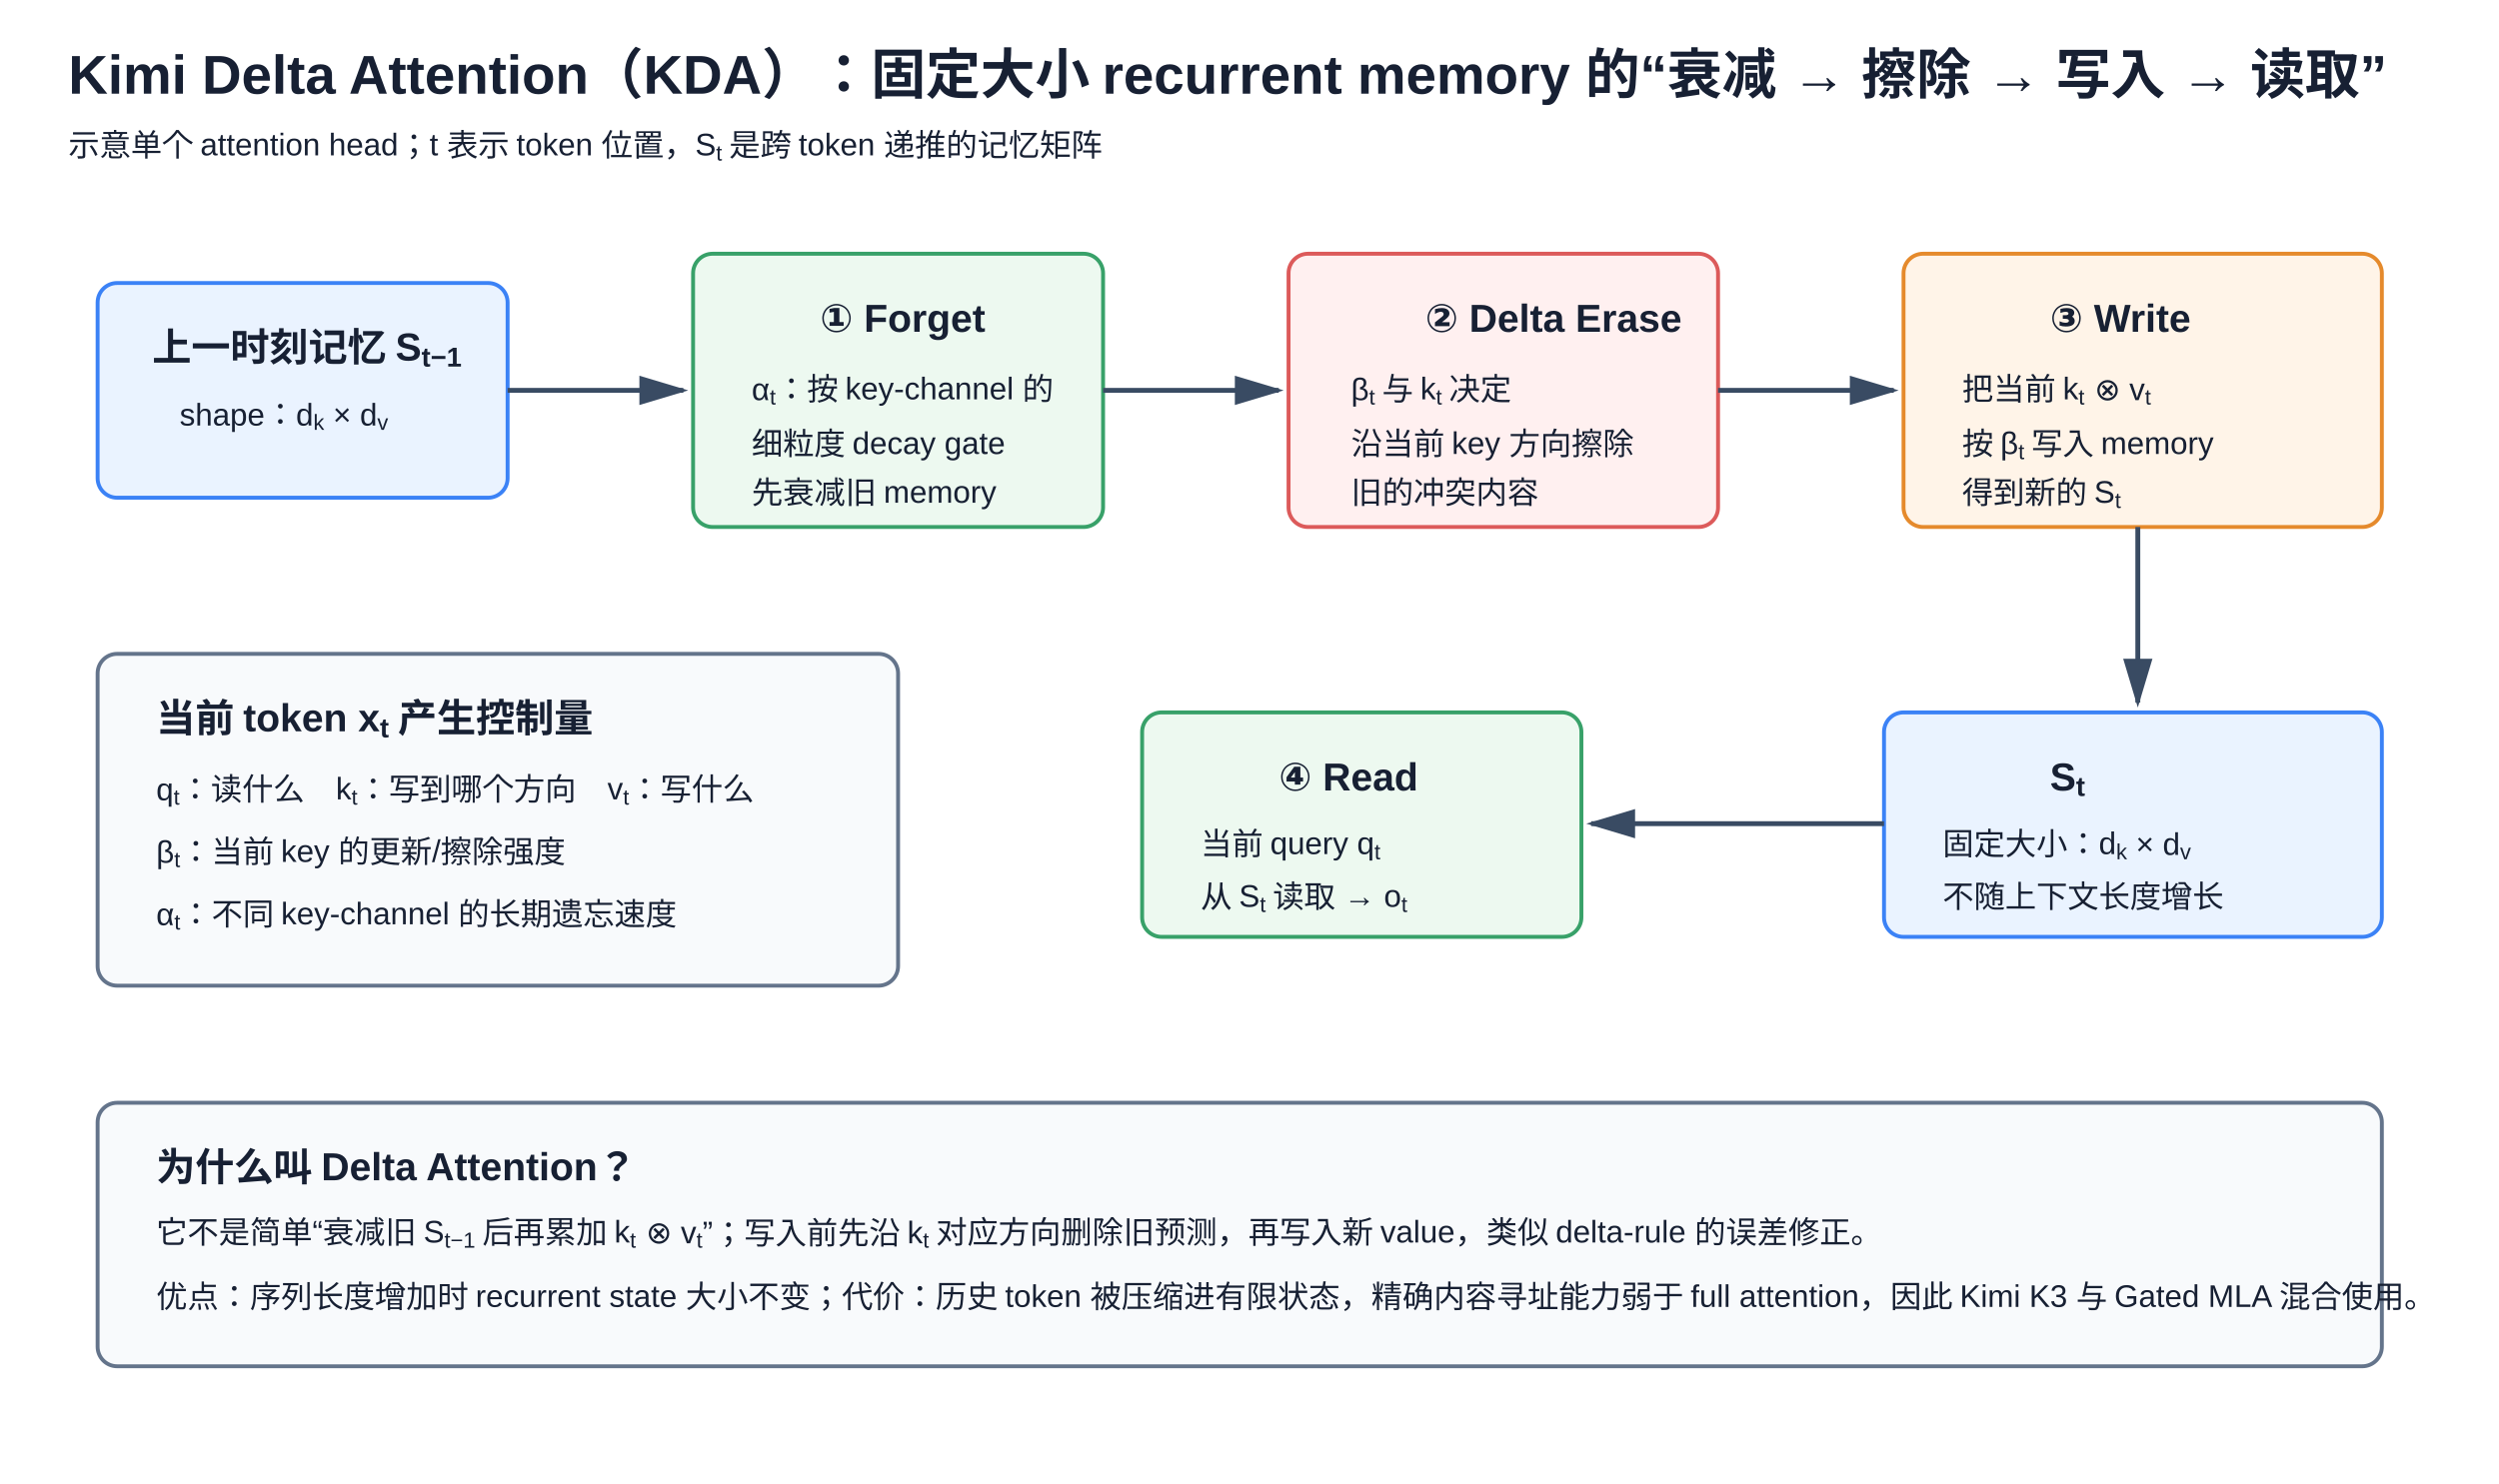
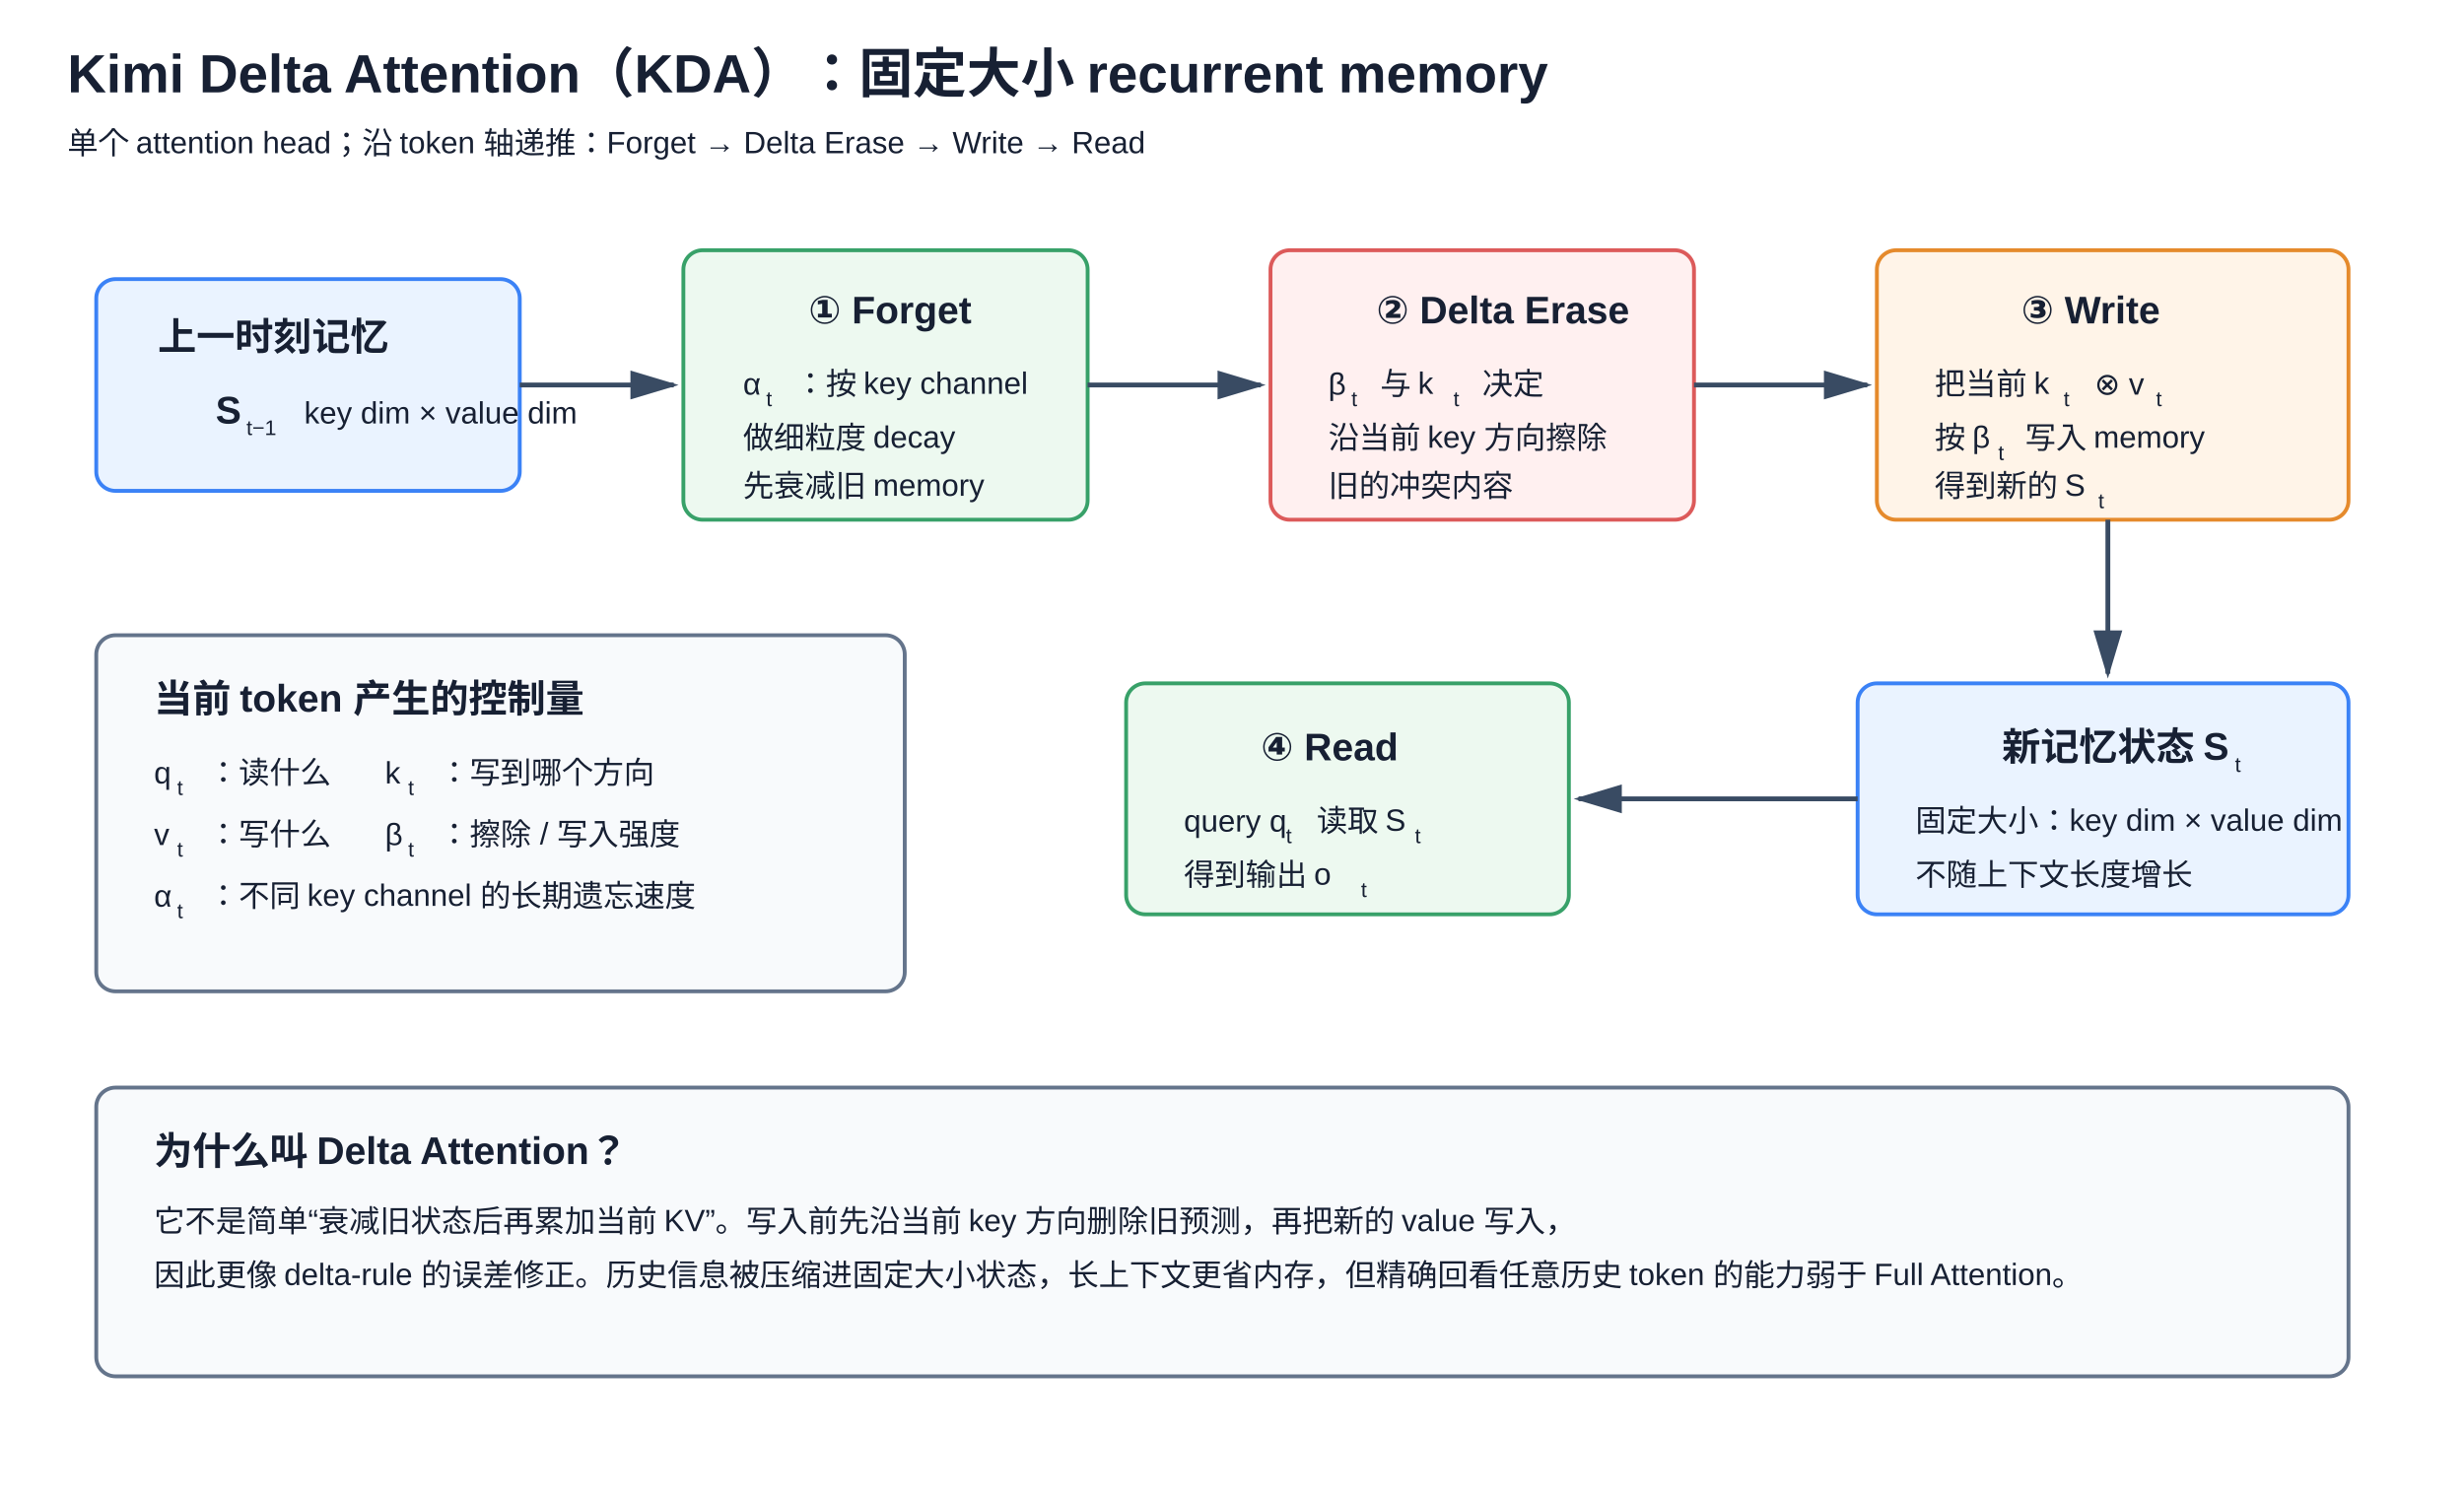
- <svg xmlns="http://www.w3.org/2000/svg" width="1280" height="760" viewBox="0 0 1280 760">
-   <style>text{font-family:Arial,'Microsoft YaHei',sans-serif;fill:#172033}.t{font-size:28px;font-weight:700}.h{font-size:20px;font-weight:700}.s{font-size:16px}.box{fill:#f8fafc;stroke:#64748b;stroke-width:2}.b{fill:#eaf3ff;stroke:#3b82f6;stroke-width:2}.g{fill:#edf9f0;stroke:#38a169;stroke-width:2}.o{fill:#fff4e8;stroke:#e58a2c;stroke-width:2}.r{fill:#fff0f0;stroke:#dc5a5a;stroke-width:2}.line{stroke:#394b63;stroke-width:2.5;fill:none;marker-end:url(#a)}</style>
+ <svg xmlns="http://www.w3.org/2000/svg" width="1280" height="780" viewBox="0 0 1280 780">
+   <style>
+ text{font-family:Arial,'Microsoft YaHei',sans-serif;fill:#172033}
+ .t{font-size:28px;font-weight:700}.h{font-size:20px;font-weight:700}.s{font-size:16px}.sub{font-size:11px}
+ .box{fill:#f8fafc;stroke:#64748b;stroke-width:2}.b{fill:#eaf3ff;stroke:#3b82f6;stroke-width:2}.g{fill:#edf9f0;stroke:#38a169;stroke-width:2}.o{fill:#fff4e8;stroke:#e58a2c;stroke-width:2}.r{fill:#fff0f0;stroke:#dc5a5a;stroke-width:2}
+ .line{stroke:#394b63;stroke-width:2.5;fill:none;marker-end:url(#a)}
+ </style>
  <defs>
    <marker id="a" markerWidth="10" markerHeight="10" refX="9" refY="3" orient="auto">
      <path d="M0,0 L10,3 L0,6 Z" fill="#394b63" />
    </marker>
  </defs>
-   <text x="35" y="48" class="t">Kimi Delta Attention（KDA）：固定大小 recurrent memory 的“衰减 → 擦除 → 写入 → 读取”</text>
-   <text x="35" y="80" class="s">示意单个 attention head；t 表示 token 位置，S<tspan baseline-shift="sub" font-size="70%">t</tspan> 是跨 token 递推的记忆矩阵</text>
-   <rect x="50" y="145" width="210" height="110" class="b" rx="10" />
-   <text x="78" y="185" class="h">上一时刻记忆 S<tspan baseline-shift="sub" font-size="70%">t−1</tspan>
-   </text>
-   <text x="92" y="218" class="s">shape：d<tspan baseline-shift="sub" font-size="70%">k</tspan> × d<tspan baseline-shift="sub" font-size="70%">v</tspan>
-   </text>
-   <path d="M260 200 L350 200" class="line" />
+   <text x="35" y="48" class="t">Kimi Delta Attention（KDA）：固定大小 recurrent memory</text>
+   <text x="35" y="80" class="s">单个 attention head；沿 token 轴递推：Forget → Delta Erase → Write → Read</text>
+   <rect x="50" y="145" width="220" height="110" class="b" rx="10" />
+   <text x="82" y="182" class="h">上一时刻记忆</text>
+   <text x="112" y="220" class="h">S</text>
+   <text x="128" y="226" class="sub">t−1</text>
+   <text x="158" y="220" class="s">key dim × value dim</text>
+   <path d="M270 200 L350 200" class="line" />
  <rect x="355" y="130" width="210" height="140" class="g" rx="10" />
-   <text x="420" y="170" class="h">① Forget</text>
-   <text x="385" y="205" class="s">α<tspan baseline-shift="sub" font-size="70%">t</tspan>：按 key-channel 的</text>
-   <text x="385" y="233" class="s">细粒度 decay gate</text>
-   <text x="385" y="258" class="s">先衰减旧 memory</text>
+   <text x="420" y="168" class="h">① Forget</text>
+   <text x="386" y="205" class="s">α</text>
+   <text x="398" y="211" class="sub">t</text>
+   <text x="413" y="205" class="s">：按 key channel</text>
+   <text x="386" y="233" class="s">做细粒度 decay</text>
+   <text x="386" y="258" class="s">先衰减旧 memory</text>
  <path d="M565 200 L655 200" class="line" />
  <rect x="660" y="130" width="220" height="140" class="r" rx="10" />
-   <text x="730" y="170" class="h">② Delta Erase</text>
-   <text x="692" y="205" class="s">β<tspan baseline-shift="sub" font-size="70%">t</tspan> 与 k<tspan baseline-shift="sub" font-size="70%">t</tspan> 决定</text>
-   <text x="692" y="233" class="s">沿当前 key 方向擦除</text>
-   <text x="692" y="258" class="s">旧的冲突内容</text>
+   <text x="715" y="168" class="h">② Delta Erase</text>
+   <text x="690" y="205" class="s">β</text>
+   <text x="702" y="211" class="sub">t</text>
+   <text x="717" y="205" class="s">与 k</text>
+   <text x="755" y="211" class="sub">t</text>
+   <text x="770" y="205" class="s">决定</text>
+   <text x="690" y="233" class="s">沿当前 key 方向擦除</text>
+   <text x="690" y="258" class="s">旧的冲突内容</text>
  <path d="M880 200 L970 200" class="line" />
  <rect x="975" y="130" width="245" height="140" class="o" rx="10" />
-   <text x="1050" y="170" class="h">③ Write</text>
-   <text x="1005" y="205" class="s">把当前 k<tspan baseline-shift="sub" font-size="70%">t</tspan> ⊗ v<tspan baseline-shift="sub" font-size="70%">t</tspan>
-   </text>
-   <text x="1005" y="233" class="s">按 β<tspan baseline-shift="sub" font-size="70%">t</tspan> 写入 memory</text>
-   <text x="1005" y="258" class="s">得到新的 S<tspan baseline-shift="sub" font-size="70%">t</tspan>
-   </text>
-   <path d="M1095 270 L1095 360" class="line" />
-   <rect x="965" y="365" width="255" height="115" class="b" rx="10" />
-   <text x="1050" y="405" class="h">S<tspan baseline-shift="sub" font-size="70%">t</tspan>
-   </text>
-   <text x="995" y="438" class="s">固定大小：d<tspan baseline-shift="sub" font-size="70%">k</tspan> × d<tspan baseline-shift="sub" font-size="70%">v</tspan>
-   </text>
-   <text x="995" y="465" class="s">不随上下文长度增长</text>
-   <path d="M965 422 L815 422" class="line" />
-   <rect x="585" y="365" width="225" height="115" class="g" rx="10" />
-   <text x="655" y="405" class="h">④ Read</text>
-   <text x="615" y="438" class="s">当前 query q<tspan baseline-shift="sub" font-size="70%">t</tspan>
-   </text>
-   <text x="615" y="465" class="s">从 S<tspan baseline-shift="sub" font-size="70%">t</tspan> 读取 → o<tspan baseline-shift="sub" font-size="70%">t</tspan>
-   </text>
-   <rect x="50" y="335" width="410" height="170" class="box" rx="10" />
-   <text x="80" y="375" class="h">当前 token x<tspan baseline-shift="sub" font-size="70%">t</tspan> 产生控制量</text>
-   <text x="80" y="410" class="s">q<tspan baseline-shift="sub" font-size="70%">t</tspan>：读什么　k<tspan baseline-shift="sub" font-size="70%">t</tspan>：写到哪个方向　v<tspan baseline-shift="sub" font-size="70%">t</tspan>：写什么</text>
-   <text x="80" y="442" class="s">β<tspan baseline-shift="sub" font-size="70%">t</tspan>：当前 key 的更新/擦除强度</text>
-   <text x="80" y="474" class="s">α<tspan baseline-shift="sub" font-size="70%">t</tspan>：不同 key-channel 的长期遗忘速度</text>
-   <rect x="50" y="565" width="1170" height="135" class="box" rx="10" />
+   <text x="1050" y="168" class="h">③ Write</text>
+   <text x="1005" y="205" class="s">把当前 k</text>
+   <text x="1072" y="211" class="sub">t</text>
+   <text x="1088" y="205" class="s">⊗ v</text>
+   <text x="1120" y="211" class="sub">t</text>
+   <text x="1005" y="233" class="s">按 β</text>
+   <text x="1038" y="239" class="sub">t</text>
+   <text x="1052" y="233" class="s"> 写入 memory</text>
+   <text x="1005" y="258" class="s">得到新的 S</text>
+   <text x="1090" y="264" class="sub">t</text>
+   <path d="M1095 270 L1095 350" class="line" />
+   <rect x="965" y="355" width="255" height="120" class="b" rx="10" />
+   <text x="1040" y="395" class="h">新记忆状态 S</text>
+   <text x="1161" y="401" class="sub">t</text>
+   <text x="995" y="432" class="s">固定大小：key dim × value dim</text>
+   <text x="995" y="460" class="s">不随上下文长度增长</text>
+   <path d="M965 415 L820 415" class="line" />
+   <rect x="585" y="355" width="230" height="120" class="g" rx="10" />
+   <text x="655" y="395" class="h">④ Read</text>
+   <text x="615" y="432" class="s">query q</text>
+   <text x="668" y="438" class="sub">t</text>
+   <text x="684" y="432" class="s">读取 S</text>
+   <text x="735" y="438" class="sub">t</text>
+   <text x="615" y="460" class="s">得到输出 o</text>
+   <text x="707" y="466" class="sub">t</text>
+   <rect x="50" y="330" width="420" height="185" class="box" rx="10" />
+   <text x="80" y="370" class="h">当前 token 产生的控制量</text>
+   <text x="80" y="407" class="s">q</text>
+   <text x="92" y="413" class="sub">t</text>
+   <text x="108" y="407" class="s">：读什么</text>
+   <text x="200" y="407" class="s">k</text>
+   <text x="212" y="413" class="sub">t</text>
+   <text x="228" y="407" class="s">：写到哪个方向</text>
+   <text x="80" y="439" class="s">v</text>
+   <text x="92" y="445" class="sub">t</text>
+   <text x="108" y="439" class="s">：写什么</text>
+   <text x="200" y="439" class="s">β</text>
+   <text x="212" y="445" class="sub">t</text>
+   <text x="228" y="439" class="s">：擦除 / 写入强度</text>
+   <text x="80" y="471" class="s">α</text>
+   <text x="92" y="477" class="sub">t</text>
+   <text x="108" y="471" class="s">：不同 key channel 的长期遗忘速度</text>
+   <rect x="50" y="565" width="1170" height="150" class="box" rx="10" />
  <text x="80" y="605" class="h">为什么叫 Delta Attention？</text>
-   <text x="80" y="637" class="s">它不是简单“衰减旧 S<tspan baseline-shift="sub" font-size="70%">t−1</tspan> 后再累加 k<tspan baseline-shift="sub" font-size="70%">t</tspan> ⊗ v<tspan baseline-shift="sub" font-size="70%">t</tspan>”；写入前先沿 k<tspan baseline-shift="sub" font-size="70%">t</tspan> 对应方向删除旧预测，再写入新 value，类似 delta-rule 的误差修正。</text>
-   <text x="80" y="670" class="s">优点：序列长度增加时 recurrent state 大小不变；代价：历史 token 被压缩进有限状态，精确内容寻址能力弱于 full attention，因此 Kimi K3 与 Gated MLA 混合使用。</text>
+   <text x="80" y="640" class="s">它不是简单“衰减旧状态后再累加当前 KV”。写入前先沿当前 key 方向删除旧预测，再把新的 value 写入，</text>
+   <text x="80" y="668" class="s">因此更像 delta-rule 的误差修正。历史信息被压缩进固定大小状态，长上下文更省内存，但精确回看任意历史 token 的能力弱于 Full Attention。</text>
</svg>
